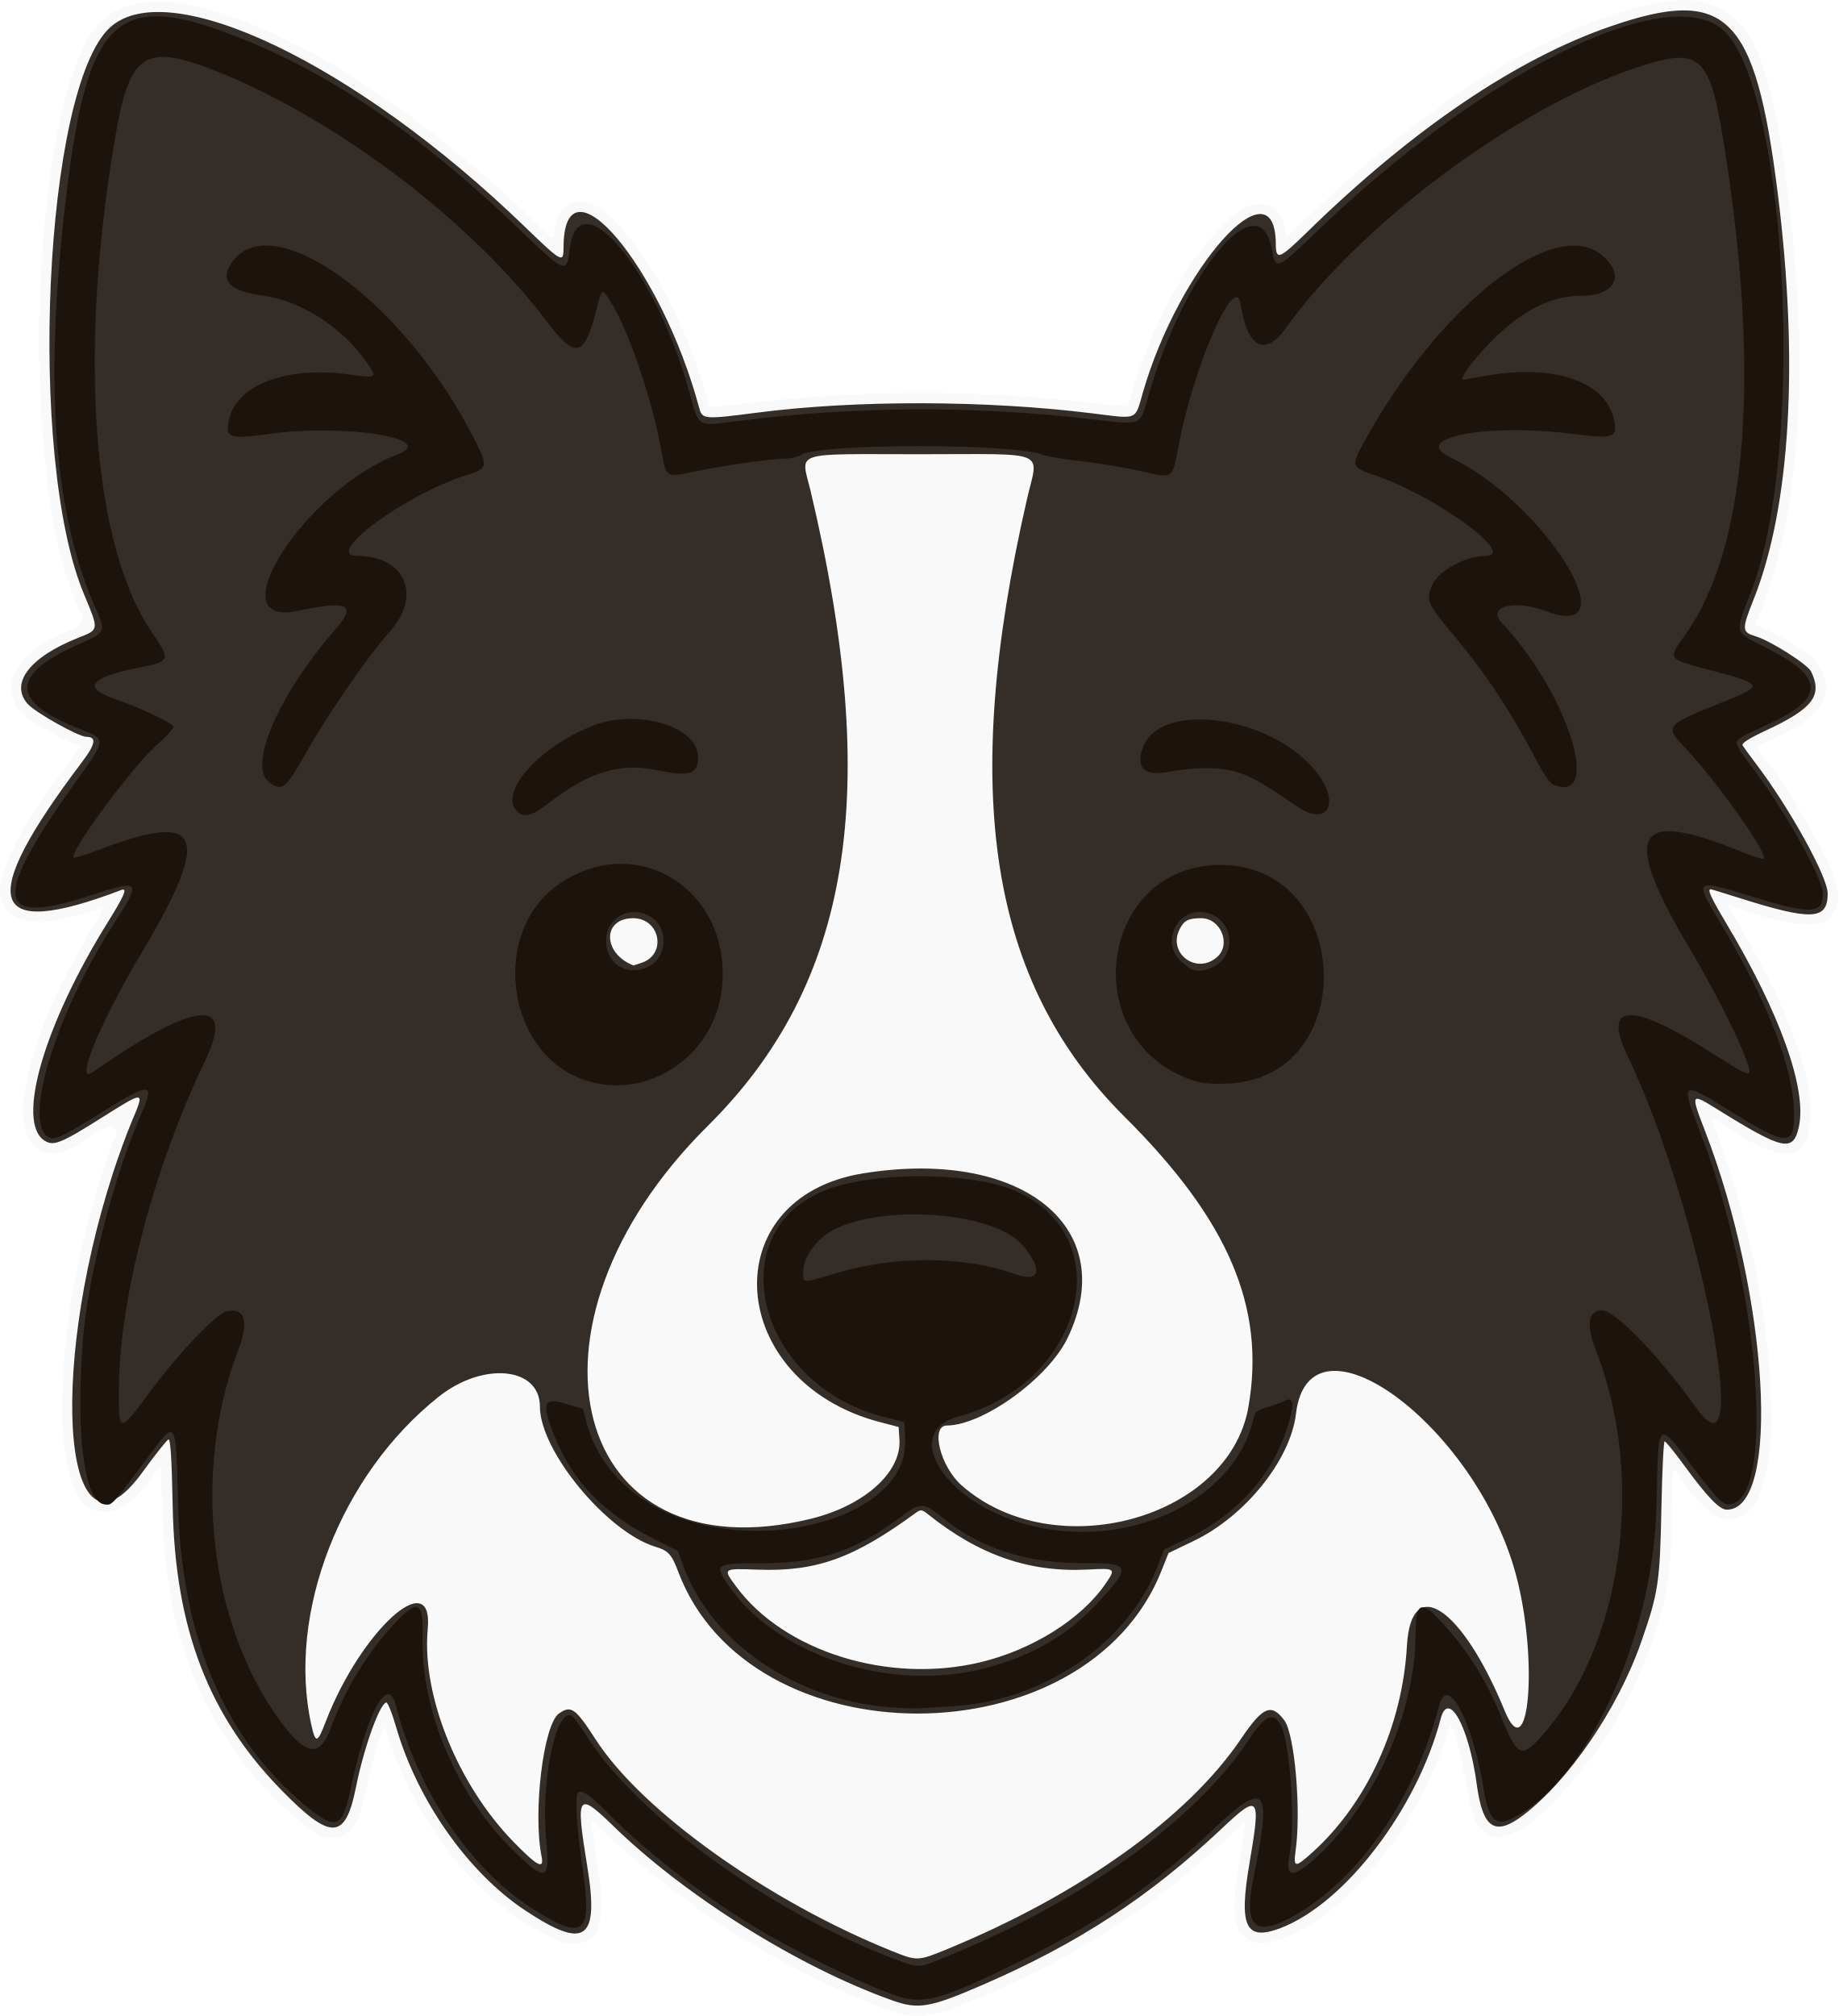
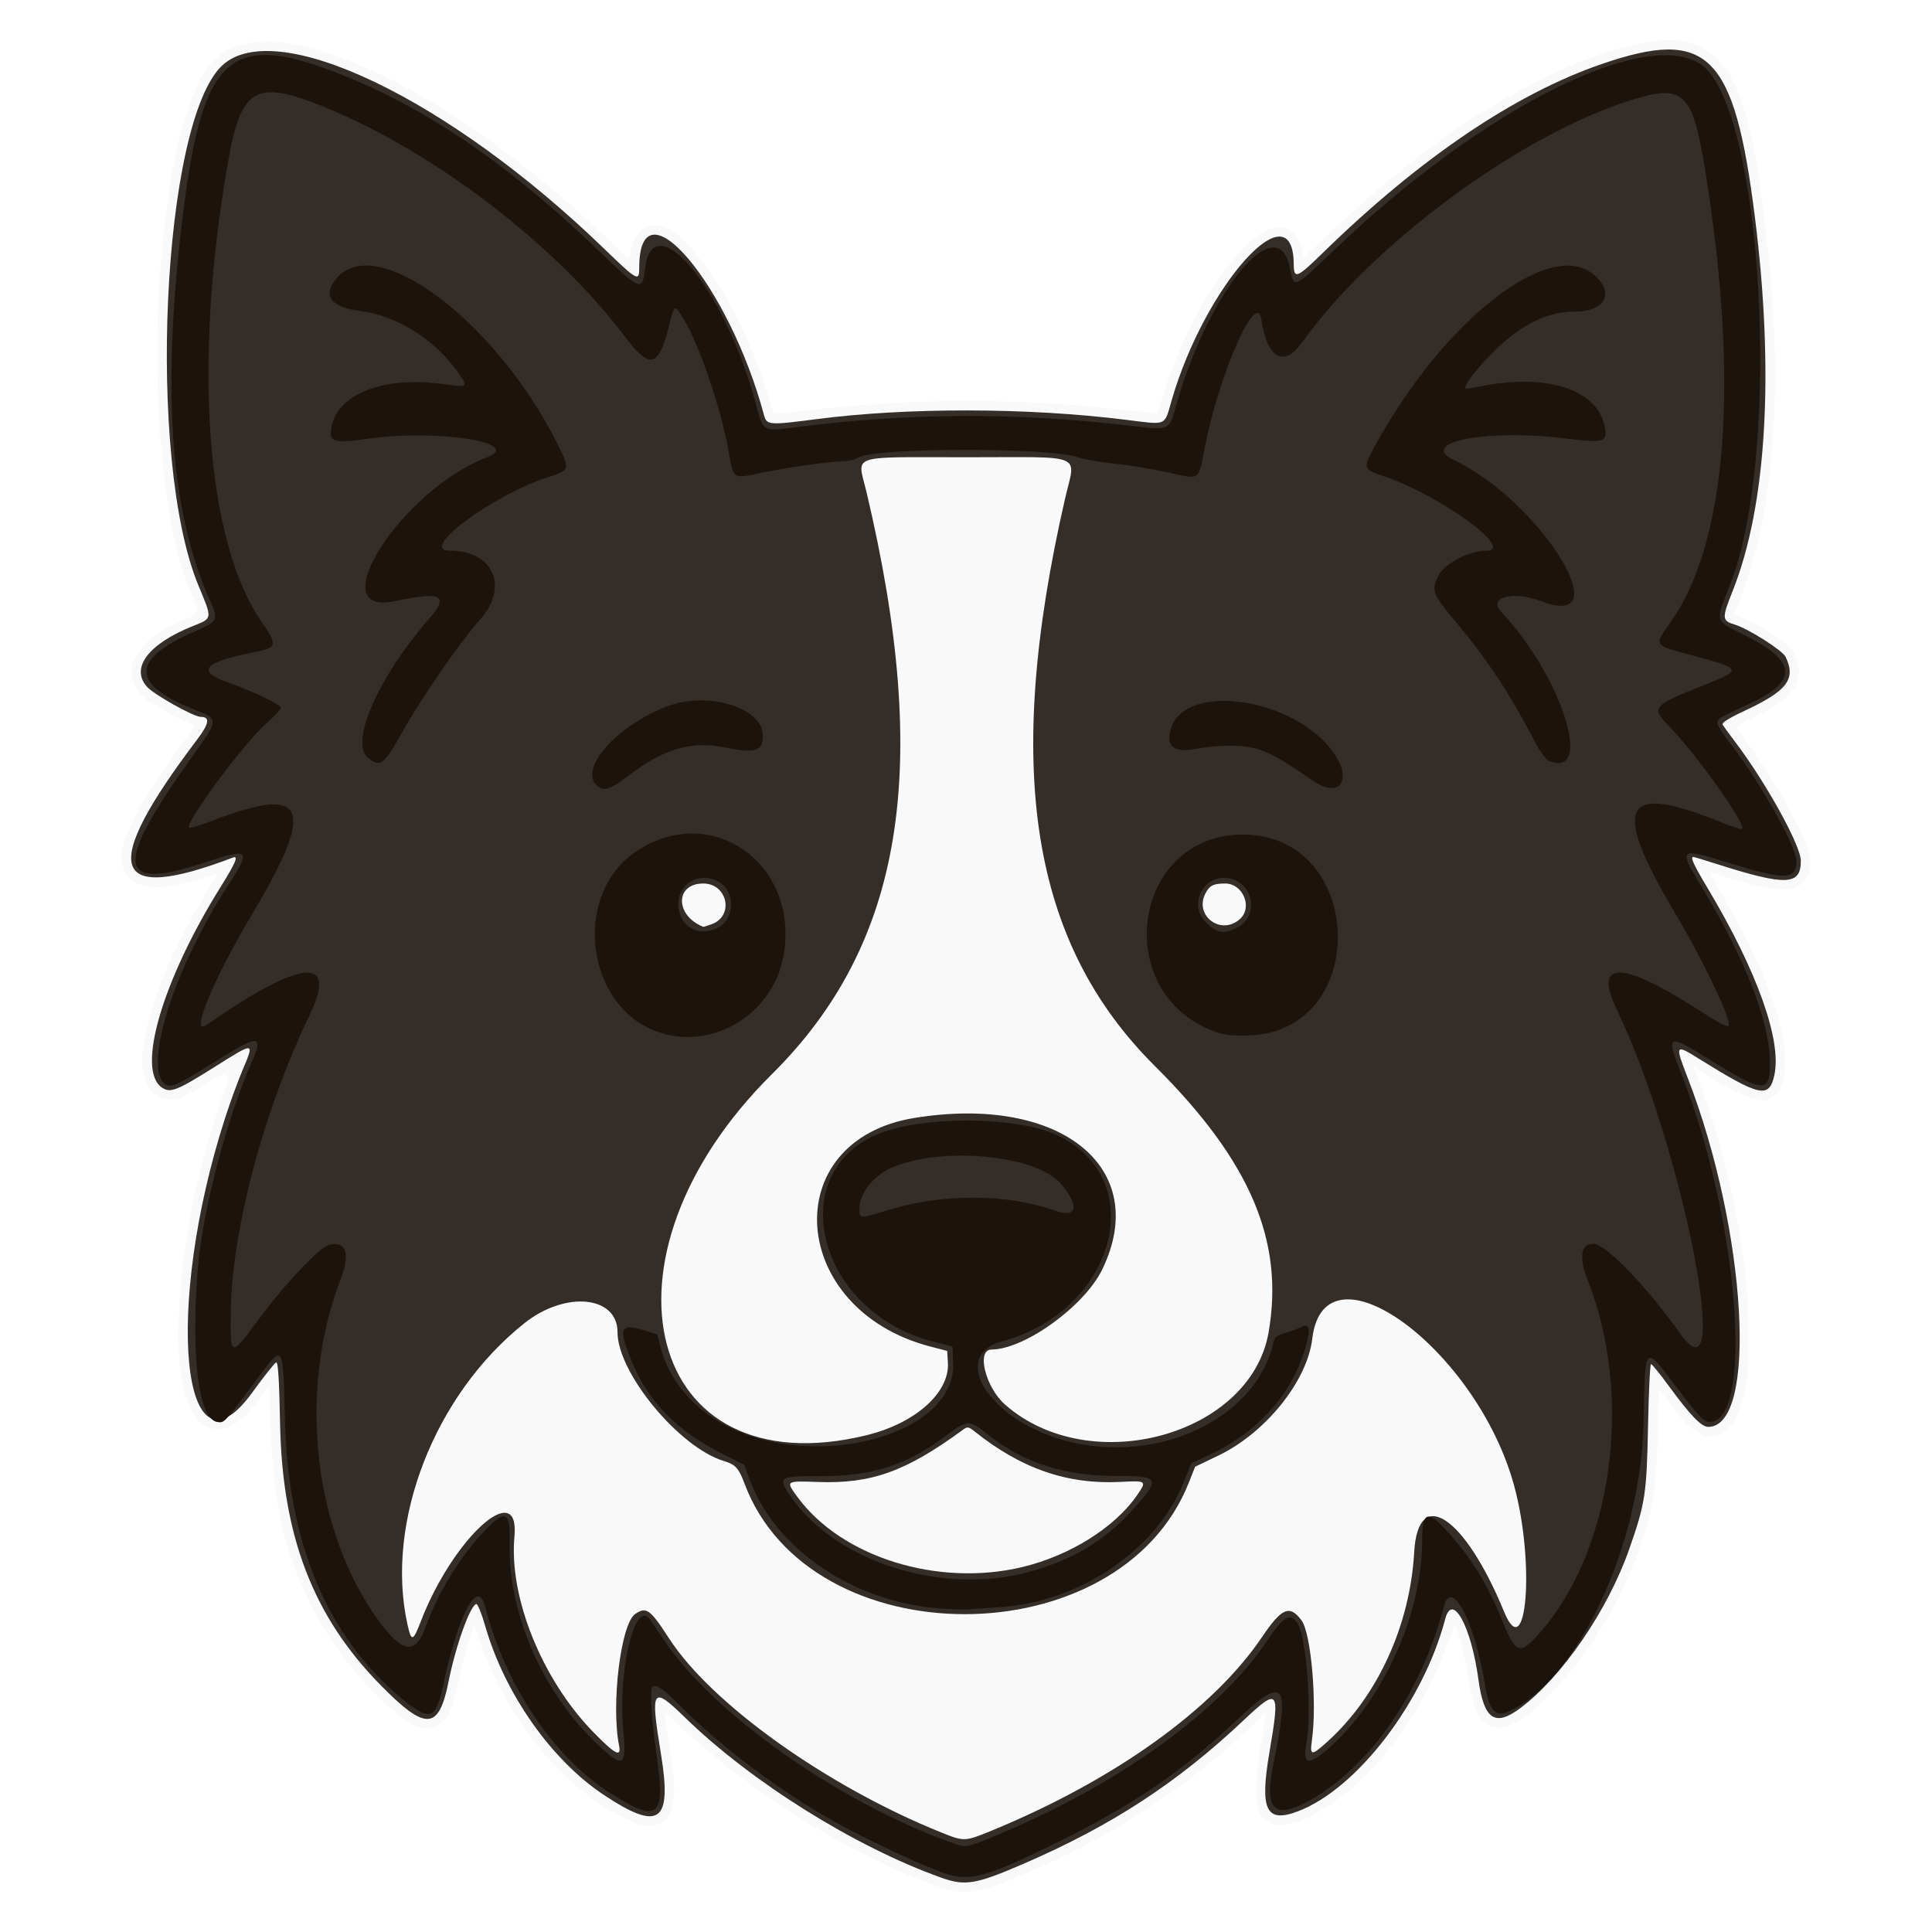
- <svg xmlns="http://www.w3.org/2000/svg" width="699.454" height="766.901" viewBox="0 0 185.064 202.909" version="1.1" id="svg1" xml:space="preserve">
+ <svg xmlns="http://www.w3.org/2000/svg" width="800" height="800" viewBox="0 0 211.667 211.667" version="1.1" id="svg1" xml:space="preserve">
  <defs id="defs1" />
-   <g id="layer1" transform="translate(-26.87769,-65.03545)">
+   <g id="layer1" transform="translate(-13.57626,-60.65678)">
    <g id="g17" transform="translate(1.792389,10.45399)">
      <path id="path43" style="display:inline;fill:#f9f9f9;fill-opacity:1;stroke-width:0;stroke-dasharray:none" d="m 194.137,54.584 c -6.438,0.646 -12.364,3.55 -17.923,6.689 -7.979,4.642 -15.038,10.826 -21.61,17.167 -0.115,-1.355 -0.707,-3.019 -2.225,-3.287 -1.832,-0.284 -3.314,1.174 -4.49,2.375 -3.515,3.709 -5.867,8.354 -7.684,13.087 -0.592,1.603 -1.099,3.235 -1.625,4.861 -4.378,-0.379 -8.757,-0.983 -13.167,-1.147 -9.083,-0.49 -18.205,-0.085 -27.222,1.096 -0.549,0.048 -1.099,0.077 -1.649,0.112 -1.947,-6.802 -4.797,-13.549 -9.627,-18.826 -0.995,-0.943 -2.267,-1.938 -3.717,-1.799 -1.493,0.196 -2.267,1.749 -2.358,3.113 0.051,0.62 -0.386,0.524 -0.656,0.092 C 76.762,74.739 73.134,71.563 69.381,68.555 63.178,63.695 56.498,59.282 49.088,56.495 45.641,55.203 41.83,54.22 38.163,55.101 c -2.216,0.604 -3.924,2.399 -4.779,4.488 -2.31,5.086 -3,10.7 -3.68,16.189 -1.013,9.463 -0.924,19.051 0.276,28.492 0.581,4.129 1.493,8.272 3.246,12.069 0.464,0.709 -0.284,1.549 -1.011,1.627 -2.401,1.002 -5.004,2.405 -5.949,4.995 -0.504,1.885 0.878,3.742 2.551,4.478 1.362,0.9 2.818,1.649 4.324,2.274 -2.95,4.262 -6.468,8.335 -7.943,13.406 -0.382,1.528 0.2,3.536 1.879,3.975 2.243,0.72 4.597,-0.06 6.778,-0.641 0.567,-0.166 1.134,-0.333 1.699,-0.506 -3.45,5.818 -6.887,11.879 -8.022,18.637 -0.27,1.726 -0.29,3.715 0.84,5.154 0.889,1.026 2.479,1.223 3.625,0.52 1.51,-0.632 2.737,-1.818 4.289,-2.35 0.66,0.132 0.574,0.987 0.236,1.391 -3.331,9.268 -5.429,19.093 -5.162,28.978 0.197,2.625 0.457,5.482 2.158,7.613 1.111,1.153 3.057,1.179 4.25,0.133 1.476,-1.027 2.45,-2.574 3.516,-3.986 0.168,6.504 0.308,13.162 2.559,19.349 2.299,6.684 6.574,12.666 12.087,17.076 1.076,0.839 2.646,1.583 3.932,0.737 1.24,-0.797 1.517,-2.386 1.914,-3.696 0.497,-2.236 0.97,-4.394 1.753,-6.547 0.157,-0.923 0.322,-0.523 0.497,0.138 1.628,4.892 4.108,9.523 7.511,13.413 2.808,3.232 6.265,5.995 10.254,7.604 1.391,0.454 3.263,-0.163 3.58,-1.729 0.715,-2.452 -0.071,-4.986 -0.325,-7.447 -0.145,-1.043 -0.349,-2.202 -0.458,-3.174 7.899,7.638 17.186,13.873 27.324,18.128 1.589,0.6 3.175,1.307 4.858,1.579 2.777,0.219 5.286,-1.231 7.775,-2.188 7.81,-3.339 15.153,-7.807 21.549,-13.411 1.503,-1.305 2.971,-2.648 4.397,-4.038 -0.408,3.204 -1.314,6.396 -1.073,9.648 0.068,1.319 1.054,2.657 2.463,2.653 2.219,0.033 4.174,-1.266 5.97,-2.422 4.438,-3.088 7.711,-7.563 10.284,-12.257 1.212,-2.35 2.177,-4.819 3.019,-7.323 1.203,2.907 1.363,6.096 2.206,9.098 0.387,1.345 1.732,2.615 3.215,2.176 2.271,-0.587 3.884,-2.456 5.485,-4.048 5.363,-5.692 9.094,-12.892 10.768,-20.522 0.72,-4.098 0.473,-8.387 0.681,-12.451 1.531,1.795 2.7,4.135 4.961,5.121 1.904,0.398 3.523,-1.323 3.93,-3.047 1.337,-3.697 1.027,-7.708 0.862,-11.562 -0.581,-8.849 -2.78,-17.528 -5.894,-25.81 2.286,1.362 4.491,3.072 7.145,3.629 1.27,0.265 2.328,-0.828 2.591,-1.985 0.804,-3.634 -0.476,-7.288 -1.76,-10.651 -1.65,-4.33 -3.989,-8.35 -6.278,-12.364 2.904,0.846 5.828,2.117 8.912,1.881 1.632,-0.168 2.44,-2.054 2.092,-3.514 -0.5,-2.367 -1.854,-4.43 -2.981,-6.536 -1.548,-2.704 -3.296,-5.291 -5.156,-7.79 2.319,-1.251 5.13,-2.09 6.595,-4.451 1.018,-1.922 -0.168,-4.372 -2.022,-5.277 -1.437,-1.057 -3.03,-1.892 -4.694,-2.528 1.726,-4.406 3.081,-8.98 3.619,-13.693 1.515,-10.808 0.746,-21.791 -0.698,-32.562 -0.587,-4.025 -1.278,-8.103 -2.906,-11.856 -1.13,-2.395 -3.321,-4.505 -6.067,-4.726 -0.537,-0.073 -1.08,-0.085 -1.622,-0.077 z" />
      <path style="display:inline;fill:#352e28" d="m 114.891,255.912 c -9.413,-3.352 -20.795,-10.469 -28.069,-17.551 -3.605,-3.51 -3.805,-3.205 -2.623,4.02 1.227,7.498 -0.172,8.504 -6.239,4.485 -5.755,-3.812 -10.866,-11.077 -13.006,-18.486 -0.402,-1.393 -0.85,-2.494 -0.996,-2.448 -0.688,0.217 -2.254,4.61 -3.032,8.507 -1.067,5.342 -2.492,5.419 -7.425,0.404 -7.404,-7.527 -10.791,-16.326 -11.032,-28.656 -0.094,-4.822 -0.219,-6.797 -0.426,-6.728 -0.161,0.054 -1.351,1.556 -2.645,3.338 -7.72,10.637 -9.671,-9.331 -2.944,-30.14 0.532,-1.647 1.372,-3.953 1.866,-5.124 1.366,-3.239 1.416,-3.232 -3.028,-0.434 -4.114,2.59 -4.829,2.872 -5.747,2.271 -2.869,-1.88 1.57e-4,-11.72 6.416,-22.006 1.648,-2.643 1.987,-3.452 1.34,-3.206 -13.493,5.14 -14.667,1.266 -3.918,-12.933 1.321,-1.745 1.442,-2.482 0.406,-2.482 -0.788,0 -5.159,-2.449 -5.922,-3.319 -1.814,-2.066 0.211,-4.711 5.09,-6.648 2.124,-0.843 2.109,-0.725 0.573,-4.412 -5.728,-13.75 -4.021,-50.885 2.621,-57.008 5.871,-5.412 24.814,3.67 41.726,20.005 3.774,3.645 3.94,3.736 3.94,2.164 0,-9.768 9.832,1.847 13.667,16.145 0.299,1.117 0.516,1.133 5.796,0.448 9.929,-1.29 23.071,-1.264 33.776,0.067 4.673,0.581 4.257,0.756 5.099,-2.146 3.65,-12.589 13.314,-23.365 13.368,-14.905 0.011,1.684 0.333,1.56 3.19,-1.23 10.602,-10.35 21.03,-17.412 30.541,-20.682 11.67,-4.013 14.535,-1.157 16.79,16.732 2.15,17.06 1.29,31.649 -2.416,40.951 -1.218,3.057 -1.204,3.299 0.216,3.726 1.486,0.447 5.225,2.825 5.57,3.543 1.168,2.428 0.185,3.715 -4.516,5.912 -1.756,0.821 -2.51,1.303 -2.38,1.524 0.105,0.178 0.688,0.978 1.297,1.779 3.421,4.498 7.266,11.446 7.266,13.13 0,2.701 -1.613,2.762 -9.197,0.349 -1.348,-0.429 -2.509,-0.78 -2.58,-0.78 -0.361,0 0.021,0.837 1.554,3.401 5.452,9.123 8.17,16.753 7.315,20.536 -0.577,2.554 -1.575,2.333 -8.274,-1.838 -2.604,-1.622 -2.633,-1.569 -1.188,2.171 6.437,16.653 7.692,38.171 2.226,38.171 -0.757,0 -1.957,-1.249 -4.384,-4.564 -0.932,-1.273 -1.781,-2.315 -1.887,-2.315 -0.105,0 -0.253,3.066 -0.327,6.813 -0.147,7.407 -0.306,8.449 -2.048,13.428 -2.349,6.712 -7.312,13.969 -11.924,17.437 -2.797,2.103 -4.012,1.276 -4.612,-3.138 -0.791,-5.826 -2.856,-9.588 -3.633,-6.622 -2.392,9.12 -9.661,18.618 -16.13,21.076 -3.513,1.335 -4.214,-0.132 -3.12,-6.527 1.168,-6.831 0.988,-7.055 -2.794,-3.487 -7.298,6.883 -14.454,11.56 -24.061,15.724 -5.337,2.313 -6.469,2.507 -9.128,1.56 z m 5.579,-5.165 c 13.428,-5.533 24.238,-13.28 29.583,-21.198 2.162,-3.202 3.023,-3.564 4.326,-1.819 1.048,1.403 1.71,9.046 1.138,13.129 -0.241,1.718 -0.061,1.738 1.667,0.184 5.512,-4.956 9.082,-12.744 9.539,-20.809 0.415,-7.339 5.539,-3.939 9.838,6.528 2.467,6.007 3.406,-5.199 1.145,-13.658 -4.033,-15.083 -20.828,-27.39 -22.152,-16.232 -0.55,4.635 -5.103,10.305 -10.269,12.79 l -2.564,1.233 -0.704,1.774 c -7.6,19.142 -41.527,19.186 -48.67,0.063 -0.63,-1.685 -0.994,-2.085 -2.24,-2.458 -4.902,-1.469 -11.67,-9.658 -11.67,-14.122 0,-3.996 -5.705,-4.551 -10.186,-0.992 -9.868,7.837 -15.299,21.805 -12.831,32.996 0.428,1.939 0.613,1.905 1.448,-0.27 3.517,-9.166 10.887,-15.862 10.278,-9.338 -0.619,6.628 3.001,15.623 8.606,21.385 2.416,2.483 3.125,2.86 2.857,1.518 -0.891,-4.453 0.184,-13.311 1.747,-14.406 1.224,-0.857 1.649,-0.555 3.712,2.636 4.655,7.202 17.326,16.242 29.824,21.278 2.524,1.017 2.602,1.014 5.579,-0.212 z m 3.327,-28.864 c 5.194,-1.244 10.124,-4.33 12.557,-7.86 1.091,-1.583 1.055,-1.614 -1.752,-1.467 -5.876,0.307 -10.92,-1.432 -16.059,-5.538 -0.63,-0.503 -0.774,-0.527 -1.222,-0.198 -6.286,4.604 -10.042,5.958 -15.947,5.747 -3.538,-0.126 -3.526,-0.135 -2.216,1.649 4.846,6.602 15.391,9.884 24.639,7.668 z m -17.112,-14.43 c 5.382,-1.309 9.161,-4.677 8.949,-7.978 l -0.081,-1.268 -1.852,-0.483 c -15.579,-4.063 -16.852,-22.599 -1.72,-25.044 15.995,-2.584 25.957,5.451 20.57,16.588 -1.948,4.028 -8.485,8.761 -12.141,8.791 -1.685,0.014 -0.669,4.13 1.488,6.029 9.309,8.194 26.9,3.38 28.868,-7.901 1.745,-10.008 -2.005,-18.798 -12.451,-29.186 -13.603,-13.526 -16.624,-32.588 -9.851,-62.141 1.166,-5.087 2.412,-4.561 -10.794,-4.561 -13.095,0 -11.952,-0.393 -10.964,3.772 7.186,30.292 4.063,49.525 -10.364,63.829 -20.372,20.197 -13.776,45.418 10.344,39.553 z M 89.724,151.468 c 2.516,-0.877 1.793,-4.469 -0.899,-4.469 -3.115,0 -3.092,3.539 0.031,4.752 0.015,0.006 0.405,-0.122 0.868,-0.283 z m 57.909,-0.583 c 1.416,-1.281 0.33,-3.886 -1.62,-3.886 -1.282,0 -1.715,0.216 -2.16,1.077 -1.271,2.458 1.716,4.677 3.78,2.809 z" id="path18" />
      <path style="display:inline;fill:#1c130c" d="m 115.207,255.417 c -2.682,-0.948 -8.077,-3.474 -11.774,-5.513 -6.049,-3.336 -12.76,-8.374 -17.324,-13.007 -1.943,-1.973 -2.877,-2.461 -2.958,-1.545 -0.114,1.301 0.11,4.03 0.616,7.496 0.948,6.498 0.066,7.141 -5.183,3.772 -6.199,-3.978 -11.449,-11.825 -13.646,-20.396 -0.823,-3.209 -2.934,0.77 -4.627,8.722 -0.776,3.645 -1.46,3.862 -4.435,1.407 -8.24,-6.796 -12.574,-17.128 -12.879,-30.7 -0.185,-8.245 -0.176,-8.23 -2.856,-4.63 -3.863,5.19 -3.751,5.066 -4.52,4.977 -2.047,-0.236 -2.938,-7.013 -2.185,-16.619 0.494,-6.31 3.169,-16.602 5.939,-22.853 1.311,-2.958 0.75,-3.001 -3.598,-0.275 -4.73,2.966 -5.352,3.238 -6.018,2.635 -2.227,-2.015 1.165,-12.626 6.849,-21.427 2.762,-4.277 2.633,-4.415 -2.559,-2.714 -9.533,3.122 -9.819,0.376 -1.212,-11.651 2.929,-4.093 2.93,-4.113 0.416,-5.09 -7.194,-2.795 -7.224,-5.545 -0.094,-8.644 2.512,-1.092 2.585,-1.239 1.646,-3.331 -4.259,-9.492 -5.273,-22.329 -3.2,-40.489 2.226,-19.493 5.093,-22.204 17.984,-17.005 9.397,3.79 18.43,10.056 28.359,19.675 3.888,3.766 4.23,3.886 4.48,1.566 0.796,-7.391 8.593,1.791 12.024,14.159 1.044,3.764 0.701,3.553 4.911,3.021 11.925,-1.507 23.631,-1.567 35.608,-0.183 5.217,0.603 4.822,0.774 5.774,-2.512 3.603,-12.439 11.073,-21.316 12.359,-14.685 0.441,2.273 0.37,2.302 4.889,-2.022 16.045,-15.35 33.919,-24.408 40.098,-20.32 6.817,4.511 8.972,42.401 3.243,57.002 -1.64,4.18 -1.715,3.906 1.491,5.501 5.888,2.929 6.039,5.064 0.536,7.606 -3.15,1.455 -3.348,1.57 -3.429,1.993 -0.042,0.218 0.481,1.107 1.162,1.975 3.359,4.281 7.51,11.605 7.51,13.251 0,2.045 -1.255,2.08 -7.32,0.203 -5.542,-1.715 -5.638,-1.646 -3.232,2.323 4.983,8.22 7.641,15.054 7.641,19.644 0,3.3 -0.696,3.239 -6.874,-0.601 -4.418,-2.747 -4.548,-2.645 -2.684,2.103 5.903,15.035 7.794,36.587 3.308,37.713 -0.862,0.216 -1.257,-0.162 -4.113,-3.934 -3.425,-4.525 -3.303,-4.664 -3.475,3.969 -0.269,13.563 -7.384,28.661 -14.991,31.812 -1.268,0.525 -1.967,-0.343 -2.38,-2.956 -1.093,-6.905 -3.679,-11.854 -4.51,-8.632 -2.401,9.314 -8.125,17.591 -14.684,21.233 -3.938,2.186 -5.043,1.078 -3.993,-4.001 1.844,-8.92 1.224,-9.718 -3.84,-4.947 -6.243,5.881 -11.43,9.421 -19.948,13.614 -7.684,3.783 -9.549,4.285 -12.303,3.311 z m 5.51,-4.04 c 13.415,-5.521 24.688,-13.604 29.915,-21.449 1.771,-2.658 2.517,-3.075 3.318,-1.852 0.977,1.491 1.59,9.883 0.96,13.145 -0.456,2.361 0.294,2.466 2.615,0.366 5.922,-5.359 10.064,-14.664 10.069,-22.618 0.002,-3.147 0.563,-3.374 2.664,-1.08 2.649,2.892 4.46,5.798 6.015,9.649 1.513,3.747 1.975,3.99 3.811,2.001 8.306,-8.997 10.772,-26.068 5.645,-39.085 -0.993,-2.521 -0.761,-3.985 0.631,-3.985 1.333,0 5.761,4.588 9.535,9.881 5.881,8.248 0.232,-20.528 -6.977,-35.538 -2.544,-5.297 0.383,-5.406 8.399,-0.313 3.332,2.117 3.881,2.39 3.881,1.926 0,-1.118 -3.001,-7.319 -5.892,-12.175 -7.063,-11.864 -5.81,-14.382 4.972,-9.986 1.217,0.496 2.279,0.836 2.36,0.755 0.481,-0.481 -4.82,-7.949 -7.975,-11.237 -2.039,-2.125 -1.94,-2.235 4.22,-4.683 3.774,-1.5 3.685,-1.668 -1.623,-3.07 -4.373,-1.155 -4.309,-1.064 -2.514,-3.573 6.284,-8.782 7.633,-26.437 3.81,-49.859 -1.385,-8.486 -2.39,-9.321 -8.695,-7.224 -12.098,4.023 -27.807,15.701 -35.396,26.314 -2.029,2.837 -3.838,1.834 -4.486,-2.485 -0.503,-3.357 -4.613,5.912 -6.187,13.955 -0.745,3.806 -0.454,3.602 -4.009,2.812 -1.655,-0.368 -4.319,-0.807 -5.919,-0.975 -1.601,-0.168 -3.355,-0.47 -3.897,-0.67 -3.081,-1.137 -22.454,-1.11 -24.199,0.033 -0.326,0.213 -1.069,0.388 -1.651,0.388 -1.418,0 -6.205,0.685 -9.147,1.309 -2.854,0.605 -2.84,0.614 -3.302,-2.103 C 90.844,95.124 88.375,87.836 86.613,85.042 85.647,83.51 85.707,83.472 85.052,86.032 83.914,90.482 82.959,90.686 80.232,87.064 72.596,76.922 59.121,66.667 47.077,61.832 39.77,58.898 38.188,59.835 36.767,67.938 c -3.866,22.04 -2.431,41.612 3.695,50.414 1.744,2.506 1.674,2.827 -0.72,3.287 -5.571,1.07 -6.535,2.084 -3.116,3.28 2.564,0.897 5.665,2.348 5.929,2.774 0.08,0.13 -0.684,0.975 -1.699,1.877 -2.481,2.205 -8.847,10.831 -8.356,11.322 0.08,0.08 1.285,-0.291 2.679,-0.824 10.241,-3.92 11.248,-1.482 4.241,10.271 -4.245,7.12 -6.864,13.442 -5.045,12.177 10.42,-7.244 14.471,-7.662 11.359,-1.174 -5.137,10.71 -8.585,23.743 -8.672,32.776 -0.046,4.811 -0.044,4.812 3.085,0.598 2.956,-3.98 6.646,-7.867 7.725,-8.137 1.85,-0.464 2.31,0.999 1.21,3.851 -4.7,12.186 -2.956,27.611 4.226,37.386 2.577,3.507 3.969,3.706 5.068,0.722 1.467,-3.986 3.77,-7.744 6.523,-10.649 2.258,-2.382 2.813,-2.101 2.726,1.377 -0.186,7.466 3.405,15.945 9.131,21.56 3.296,3.232 3.714,3.095 3.31,-1.087 -0.522,-5.402 0.805,-12.524 2.333,-12.524 0.327,0 0.598,0.337 2.024,2.514 5.292,8.077 19.185,17.903 31.606,22.352 1.588,0.569 1.599,0.567 4.689,-0.704 z m -6.172,-24.97 c -9.398,-0.772 -17.813,-6.522 -20.619,-14.089 l -0.608,-1.639 -2.375,-1.191 c -5.009,-2.511 -8.158,-5.734 -9.979,-10.216 -1.447,-3.562 -1.236,-4.115 1.281,-3.349 l 1.548,0.471 0.364,1.424 c 0.83,3.244 3.12,6.181 6.308,8.09 9.75,5.84 26.104,1.773 25.745,-6.402 l -0.078,-1.781 -2.117,-0.544 c -13.156,-3.383 -16.637,-19.428 -5.011,-23.099 5.274,-1.666 14.472,-1.434 18.552,0.468 10.314,4.807 6.485,19.236 -6.001,22.611 -5.487,1.483 -1.91,7.96 5.82,10.536 10.271,3.423 21.996,-1.691 23.925,-10.437 0.126,-0.573 0.385,-0.779 1.28,-1.02 0.617,-0.166 1.449,-0.471 1.849,-0.678 0.957,-0.494 0.997,0.526 0.122,3.093 -1.623,4.759 -5.279,8.636 -10.362,10.984 l -1.903,0.879 -0.744,1.897 c -2.964,7.555 -11.406,13.32 -20.314,13.874 -1.348,0.084 -2.868,0.188 -3.378,0.233 -0.509,0.044 -1.998,-0.008 -3.307,-0.115 z m 9.704,-3.922 c 4.752,-1.238 8.312,-3.302 11.345,-6.578 3.431,-3.706 3.317,-4.034 -1.393,-4.001 -5.714,0.04 -10.341,-1.44 -14.186,-4.538 -2.027,-1.633 -2.248,-1.632 -4.427,0.017 -4.387,3.32 -8.177,4.557 -13.921,4.54 -4.608,-0.013 -4.734,0.074 -3.24,2.243 4.884,7.092 16.35,10.786 25.822,8.318 z m -14.732,-39.828 c 5.783,-1.715 12.717,-1.649 17.786,0.169 2.501,0.897 2.828,-0.455 0.708,-2.932 -2.688,-3.141 -12.969,-4.136 -18.484,-1.789 -1.994,0.849 -3.582,2.828 -3.582,4.465 0,1.215 -0.222,1.21 3.571,0.086 z M 84.118,163.345 c -8.162,-2.59 -9.798,-15.11 -2.599,-19.889 8.053,-5.345 17.547,1.083 16.191,10.962 -0.902,6.569 -7.456,10.874 -13.592,8.927 z m 6.076,-11.382 c 2.122,-0.887 2.287,-4.103 0.266,-5.184 -2.054,-1.099 -4.358,0.203 -4.358,2.463 0,2.292 1.975,3.606 4.092,2.721 z m 54.774,11.292 c -11.646,-4.159 -9.178,-21.672 3.046,-21.617 13.353,0.06 13.997,21.494 0.661,22 -1.798,0.068 -2.706,-0.026 -3.708,-0.383 z m 2.094,-11.285 c 2.54,-1.061 2.321,-4.677 -0.332,-5.471 -2.897,-0.868 -4.965,2.77 -2.748,4.835 1.154,1.075 1.74,1.196 3.079,0.636 z M 77.13,136.223 c -1.899,-1.899 2.311,-6.579 7.782,-8.65 4.438,-1.68 10.451,0.164 10.451,3.205 0,1.756 -0.808,2 -4.284,1.295 -3.519,-0.713 -6.648,0.202 -10.31,3.016 -2.162,1.661 -2.886,1.887 -3.639,1.134 z m 78.522,-0.474 c -4.711,-3.255 -5.953,-3.79 -8.937,-3.843 -1.104,-0.02 -2.795,0.124 -3.758,0.319 -2.573,0.522 -3.539,-0.243 -2.869,-2.271 1.675,-5.076 13.586,-3.269 17.79,2.7 2.142,3.04 0.665,5.094 -2.226,3.096 z M 52.14,133.27 c -2.093,-1.647 0.993,-8.748 6.621,-15.235 2.286,-2.635 1.474,-3.061 -3.744,-1.964 -8.152,1.715 0.745,-12.183 10.083,-15.749 4.172,-1.593 -5.245,-3.112 -12.85,-2.072 -4.044,0.553 -4.463,0.421 -4.14,-1.299 0.675,-3.597 5.718,-5.554 12.074,-4.685 2.87,0.392 2.907,0.37 1.894,-1.102 -2.534,-3.682 -6.709,-6.351 -10.742,-6.867 -3.329,-0.426 -4.277,-1.703 -2.677,-3.605 4.34,-5.158 17.428,4.653 24.206,18.145 1.39,2.767 1.36,2.883 -0.918,3.605 -6.176,1.955 -14.43,8.093 -10.883,8.093 4.807,0 6.525,3.982 3.278,7.599 -2.165,2.413 -6.255,8.32 -8.386,12.112 -2.121,3.774 -2.49,4.066 -3.816,3.023 z m 129.326,0.293 c -0.304,-0.123 -1.002,-1.091 -1.561,-2.166 -2.776,-5.331 -5.224,-9.017 -8.86,-13.342 -2.261,-2.689 -2.447,-3.196 -1.728,-4.702 0.653,-1.368 3.39,-2.818 5.317,-2.818 3.253,0 -5.016,-6.027 -11.124,-8.109 -2.401,-0.818 -2.433,-0.907 -1.151,-3.261 7.509,-13.792 19.177,-22.962 24.025,-18.882 2.36,1.986 1.306,4.058 -2.064,4.058 -3.569,0 -6.959,1.986 -10.568,6.191 -1.13,1.317 -1.705,2.3 -1.327,2.27 0.036,-0.003 1.019,-0.177 2.183,-0.388 6.963,-1.258 12.25,0.592 12.992,4.546 0.319,1.698 -0.057,1.808 -4.38,1.272 -8.594,-1.065 -16.226,0.438 -12.123,2.387 9.471,4.498 18.31,18.784 9.565,15.459 -3.109,-1.182 -5.912,-0.448 -4.405,1.154 6.618,7.037 10.231,18.361 5.211,16.329 z" id="path17" />
    </g>
  </g>
</svg>
